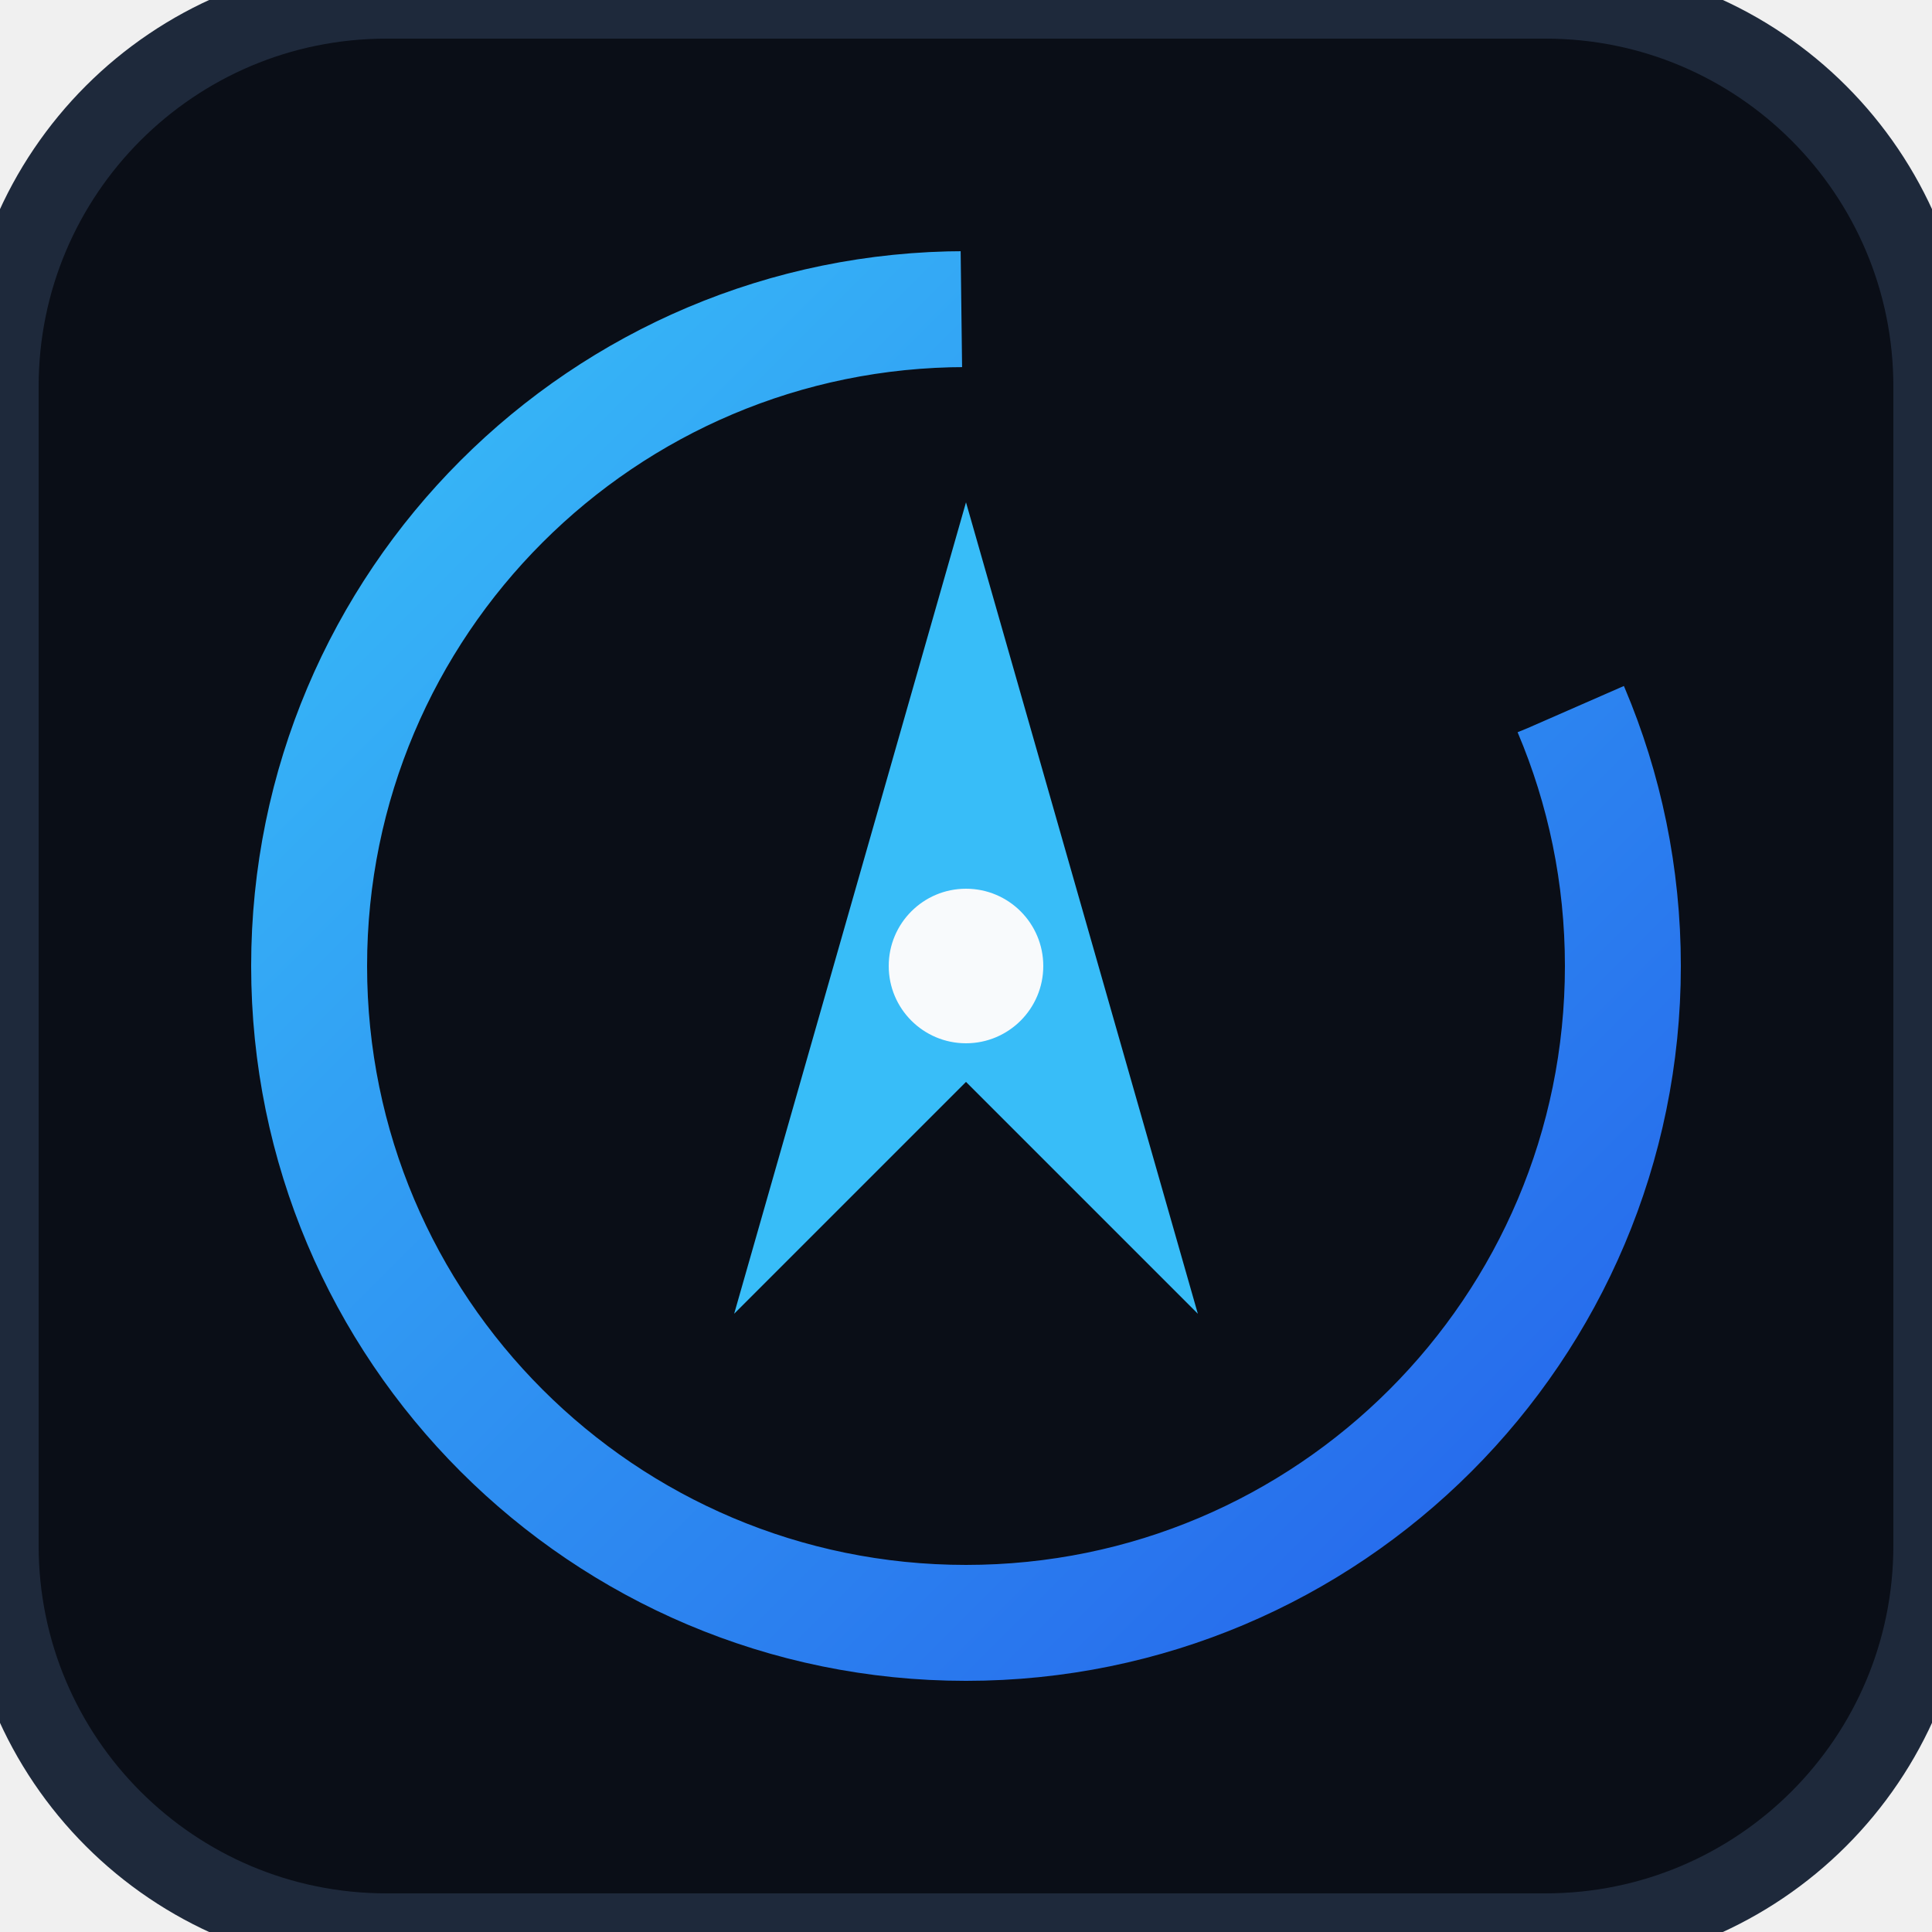
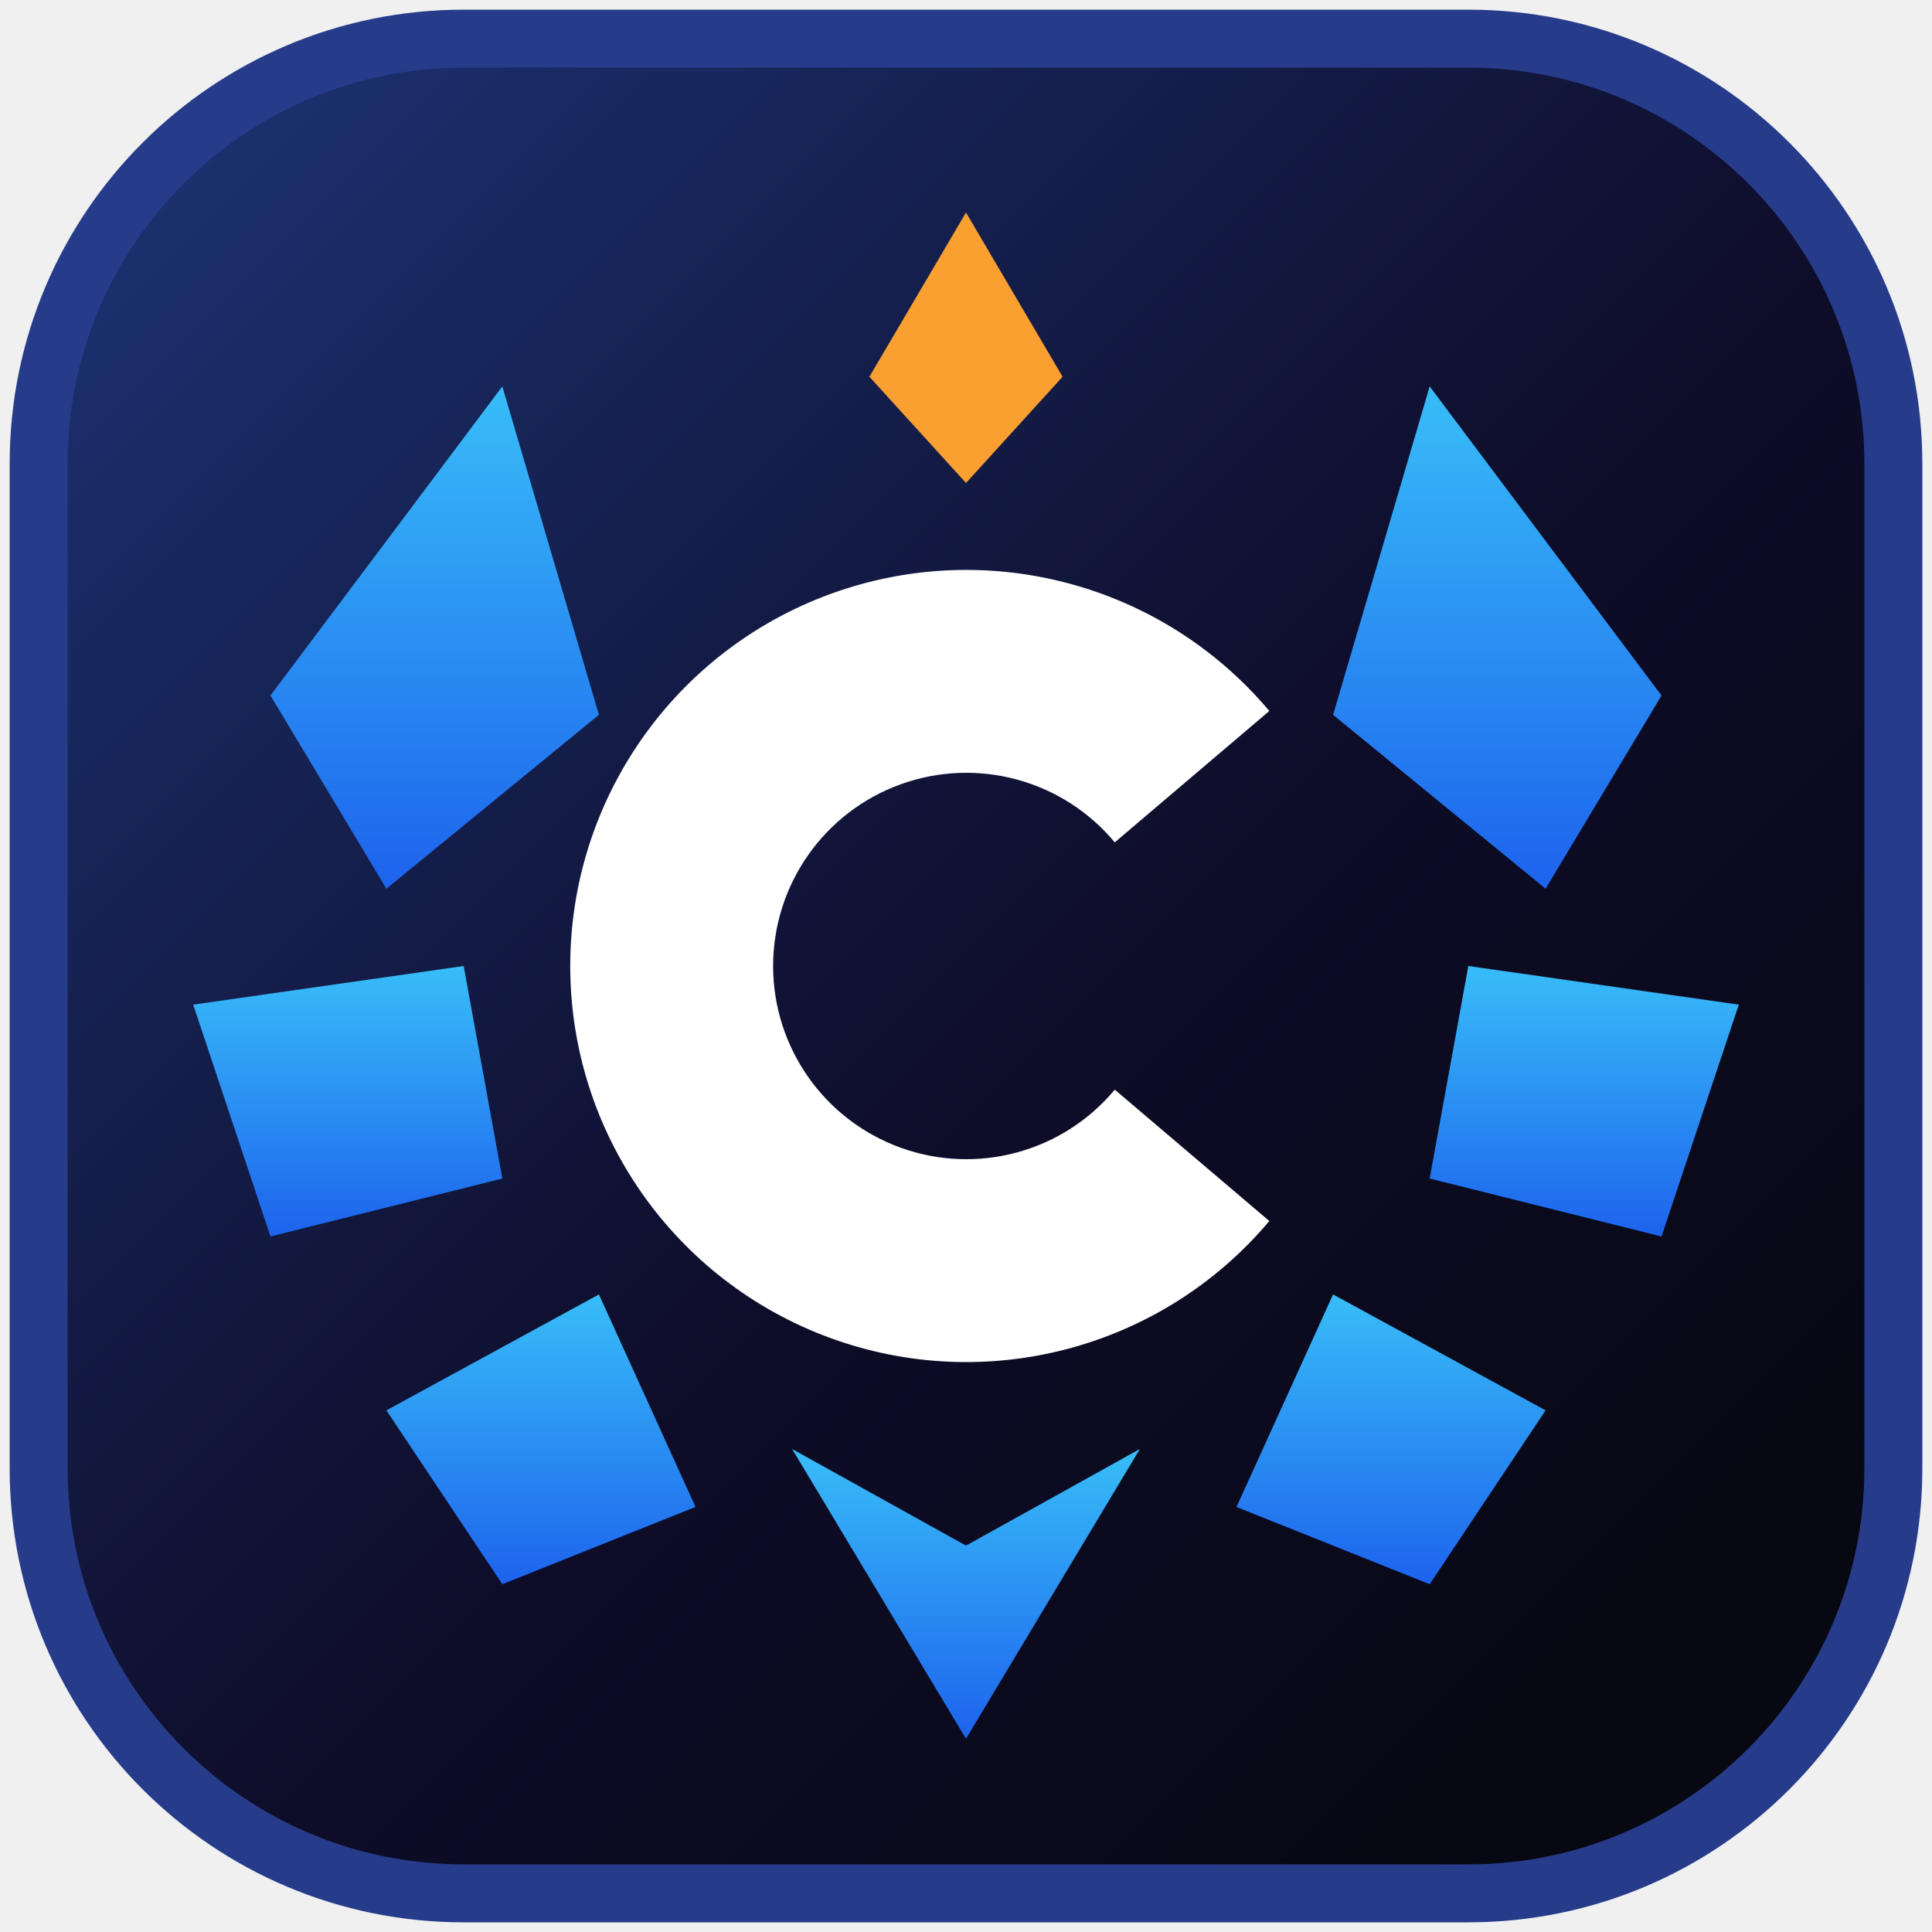
- <svg xmlns="http://www.w3.org/2000/svg" viewBox="0 0 100 100" width="100" height="100">
+ <svg xmlns="http://www.w3.org/2000/svg" viewBox="0 0 100 100">
  <defs>
-     <linearGradient id="blueGrad" x1="0%" y1="0%" x2="100%" y2="100%">
-       <stop offset="0%" stop-color="#38bdf8" />
-       <stop offset="100%" stop-color="#2563eb" />
+     <linearGradient id="cobalt-bg" x1="0%" y1="0%" x2="100%" y2="100%">
+       <stop offset="0%" stop-color="#1D367A" />
+       <stop offset="55%" stop-color="#0e0c28" />
+       <stop offset="100%" stop-color="#05070B" />
+     </linearGradient>
+     <linearGradient id="cobalt-wing" x1="0%" y1="0%" x2="0%" y2="100%">
+       <stop offset="0%" stop-color="#38BDF8" />
+       <stop offset="100%" stop-color="#1D63ED" />
    </linearGradient>
  </defs>
-   <rect width="100" height="100" rx="20" fill="#0a0e17" stroke="#1e293b" stroke-width="4" />
-   <circle cx="50" cy="50" r="34" fill="none" stroke="url(#blueGrad)" stroke-width="6" stroke-dasharray="160 40" />
-   <polygon points="50,26 62,68 50,56 38,68" fill="#38bdf8" />
-   <circle cx="50" cy="50" r="4" fill="#f8fafc" />
+   <rect x="2" y="2" width="96" height="96" rx="22" fill="url(#cobalt-bg)" stroke="#263c8a" stroke-width="3" />
+   <g fill="url(#cobalt-wing)">
+     <path d="M 14,36 L 26,20 L 31,37 L 20,46 Z" />
+     <path d="M 86,36 L 74,20 L 69,37 L 80,46 Z" />
+     <path d="M 10,52 L 24,50 L 26,61 L 14,64 Z" />
+     <path d="M 90,52 L 76,50 L 74,61 L 86,64 Z" />
+     <path d="M 20,73 L 31,67 L 36,78 L 26,82 Z" />
+     <path d="M 80,73 L 69,67 L 64,78 L 74,82 Z" />
+     <path d="M 50,80 L 59,75 L 50,90 L 41,75 Z" />
+   </g>
+   <path d="M 65.7,36.8 A 20.5,20.5 0 1,0 65.7,63.2 L 57.7,56.4 A 10,10 0 1,1 57.7,43.6 Z" fill="#ffffff" />
+   <polygon points="50,11 55,19.5 50,25 45,19.5" fill="#faa031" />
</svg>
